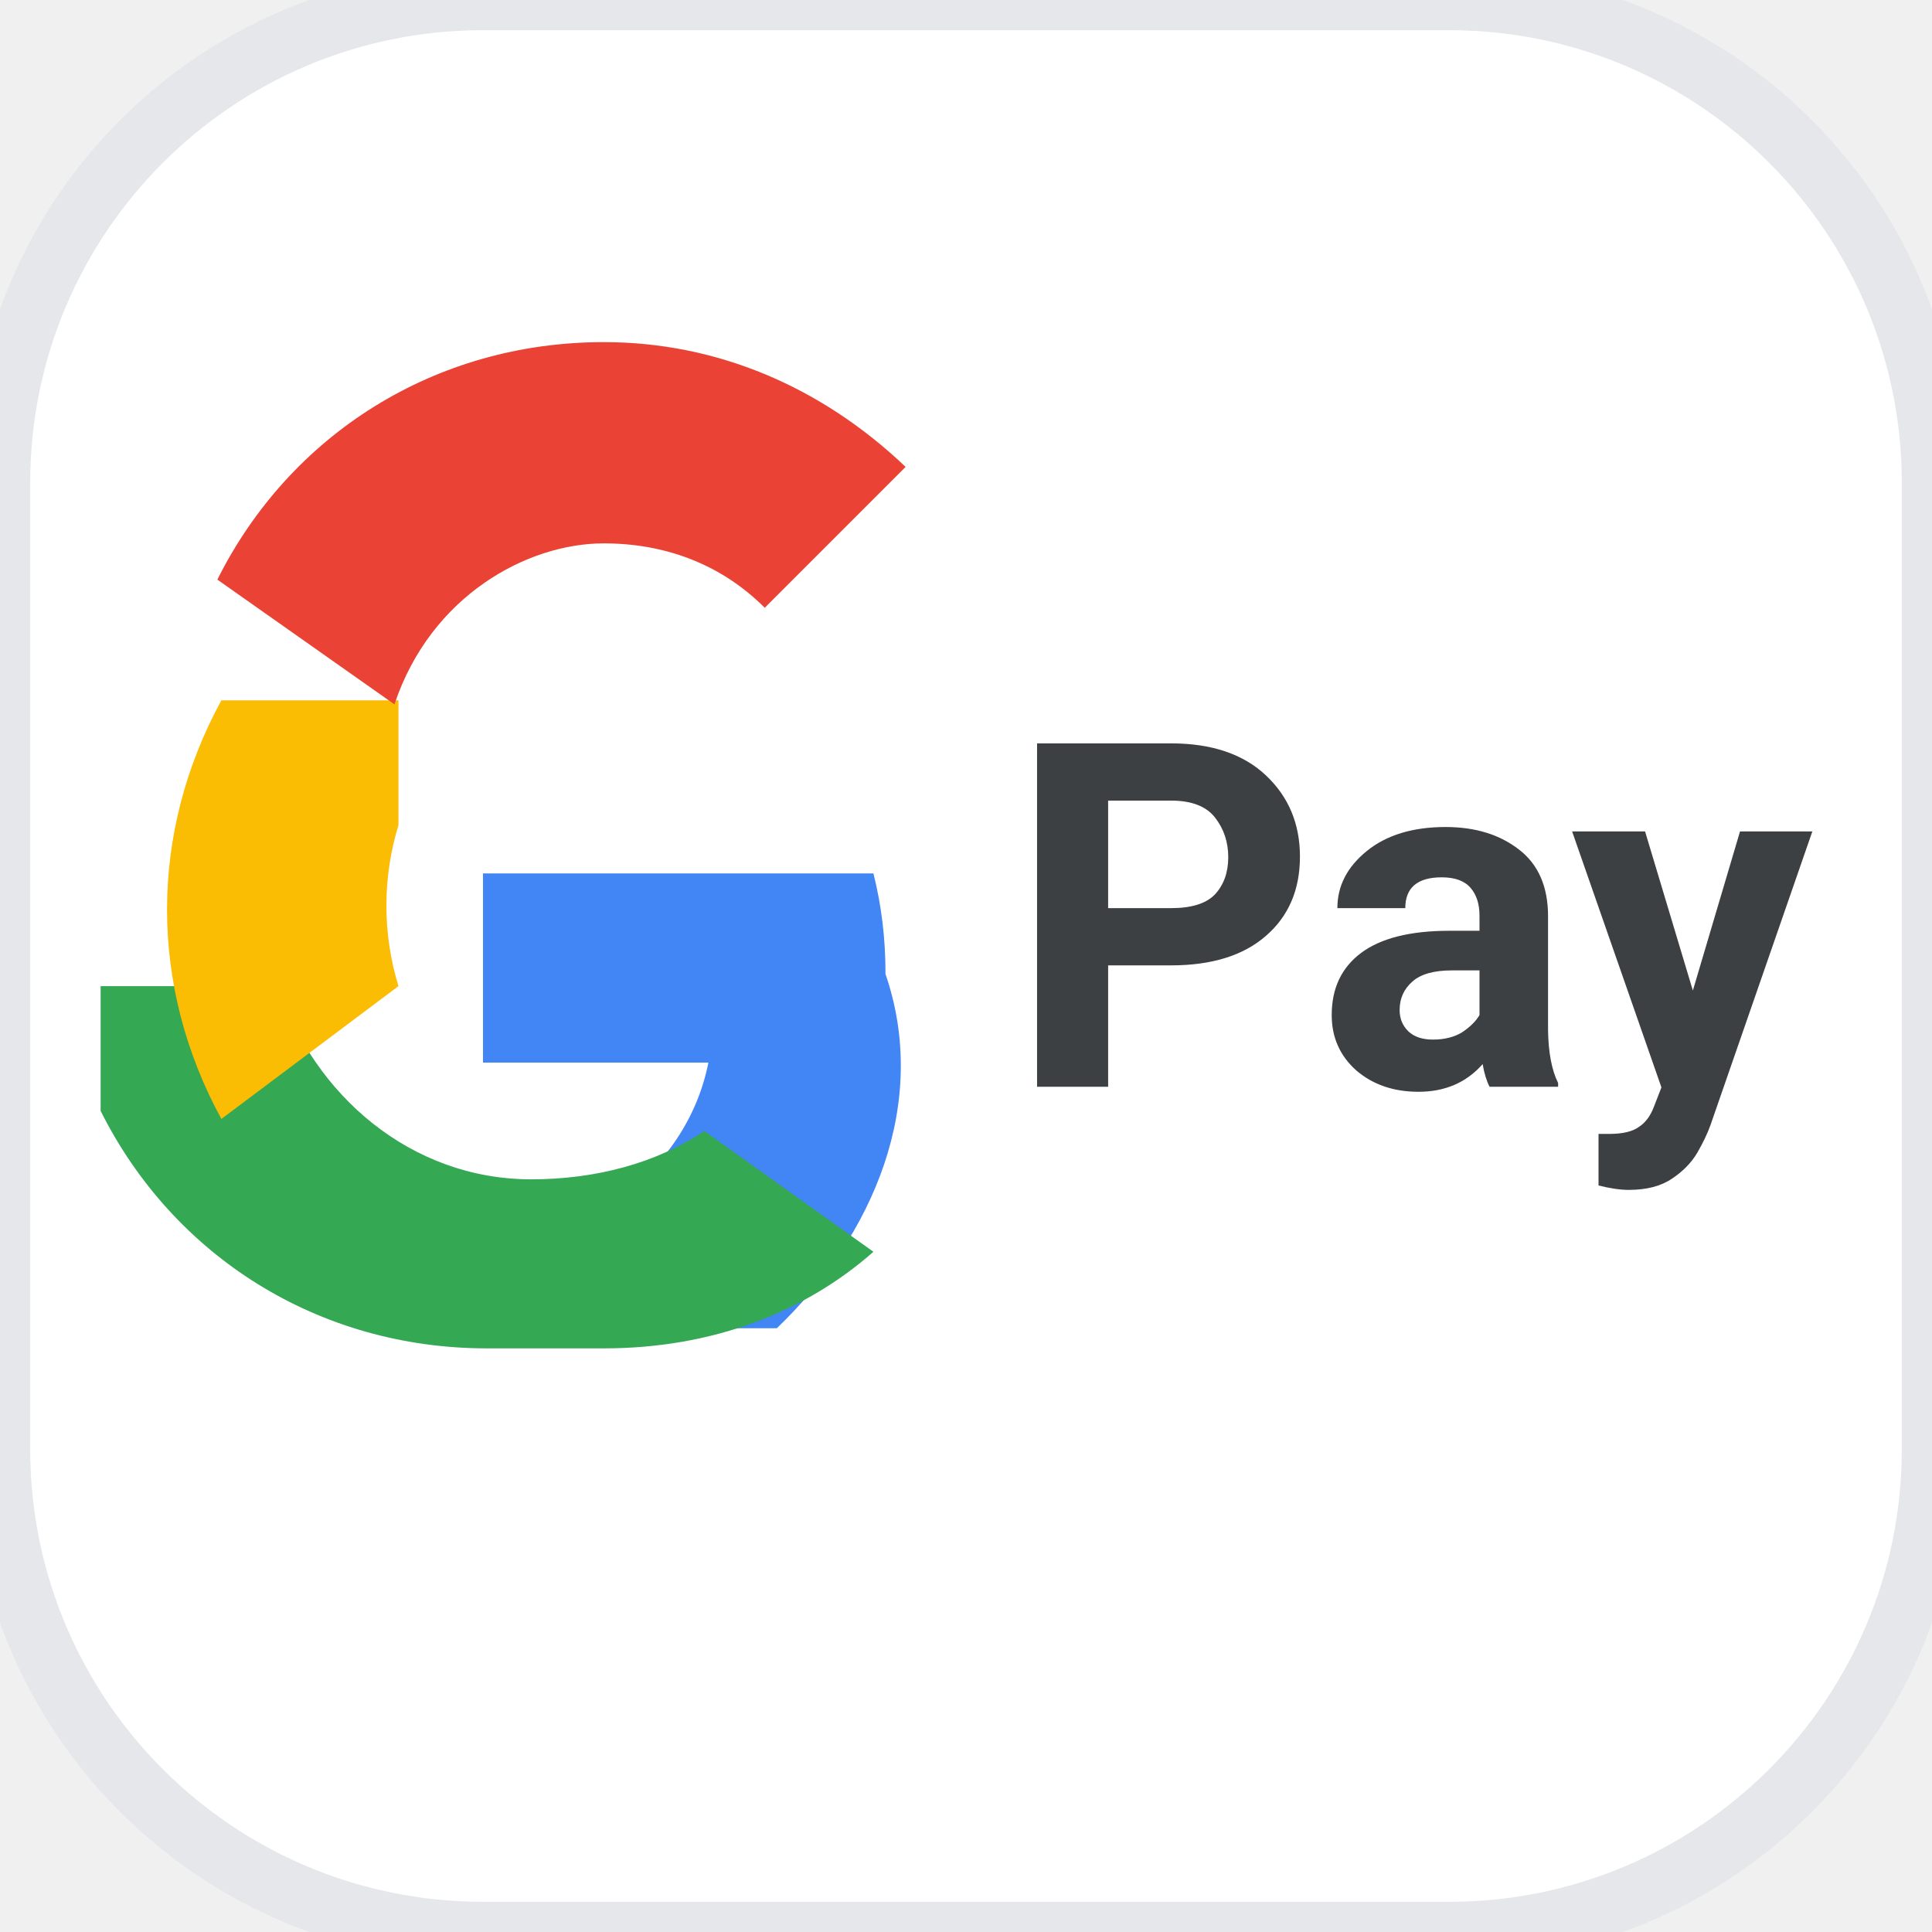
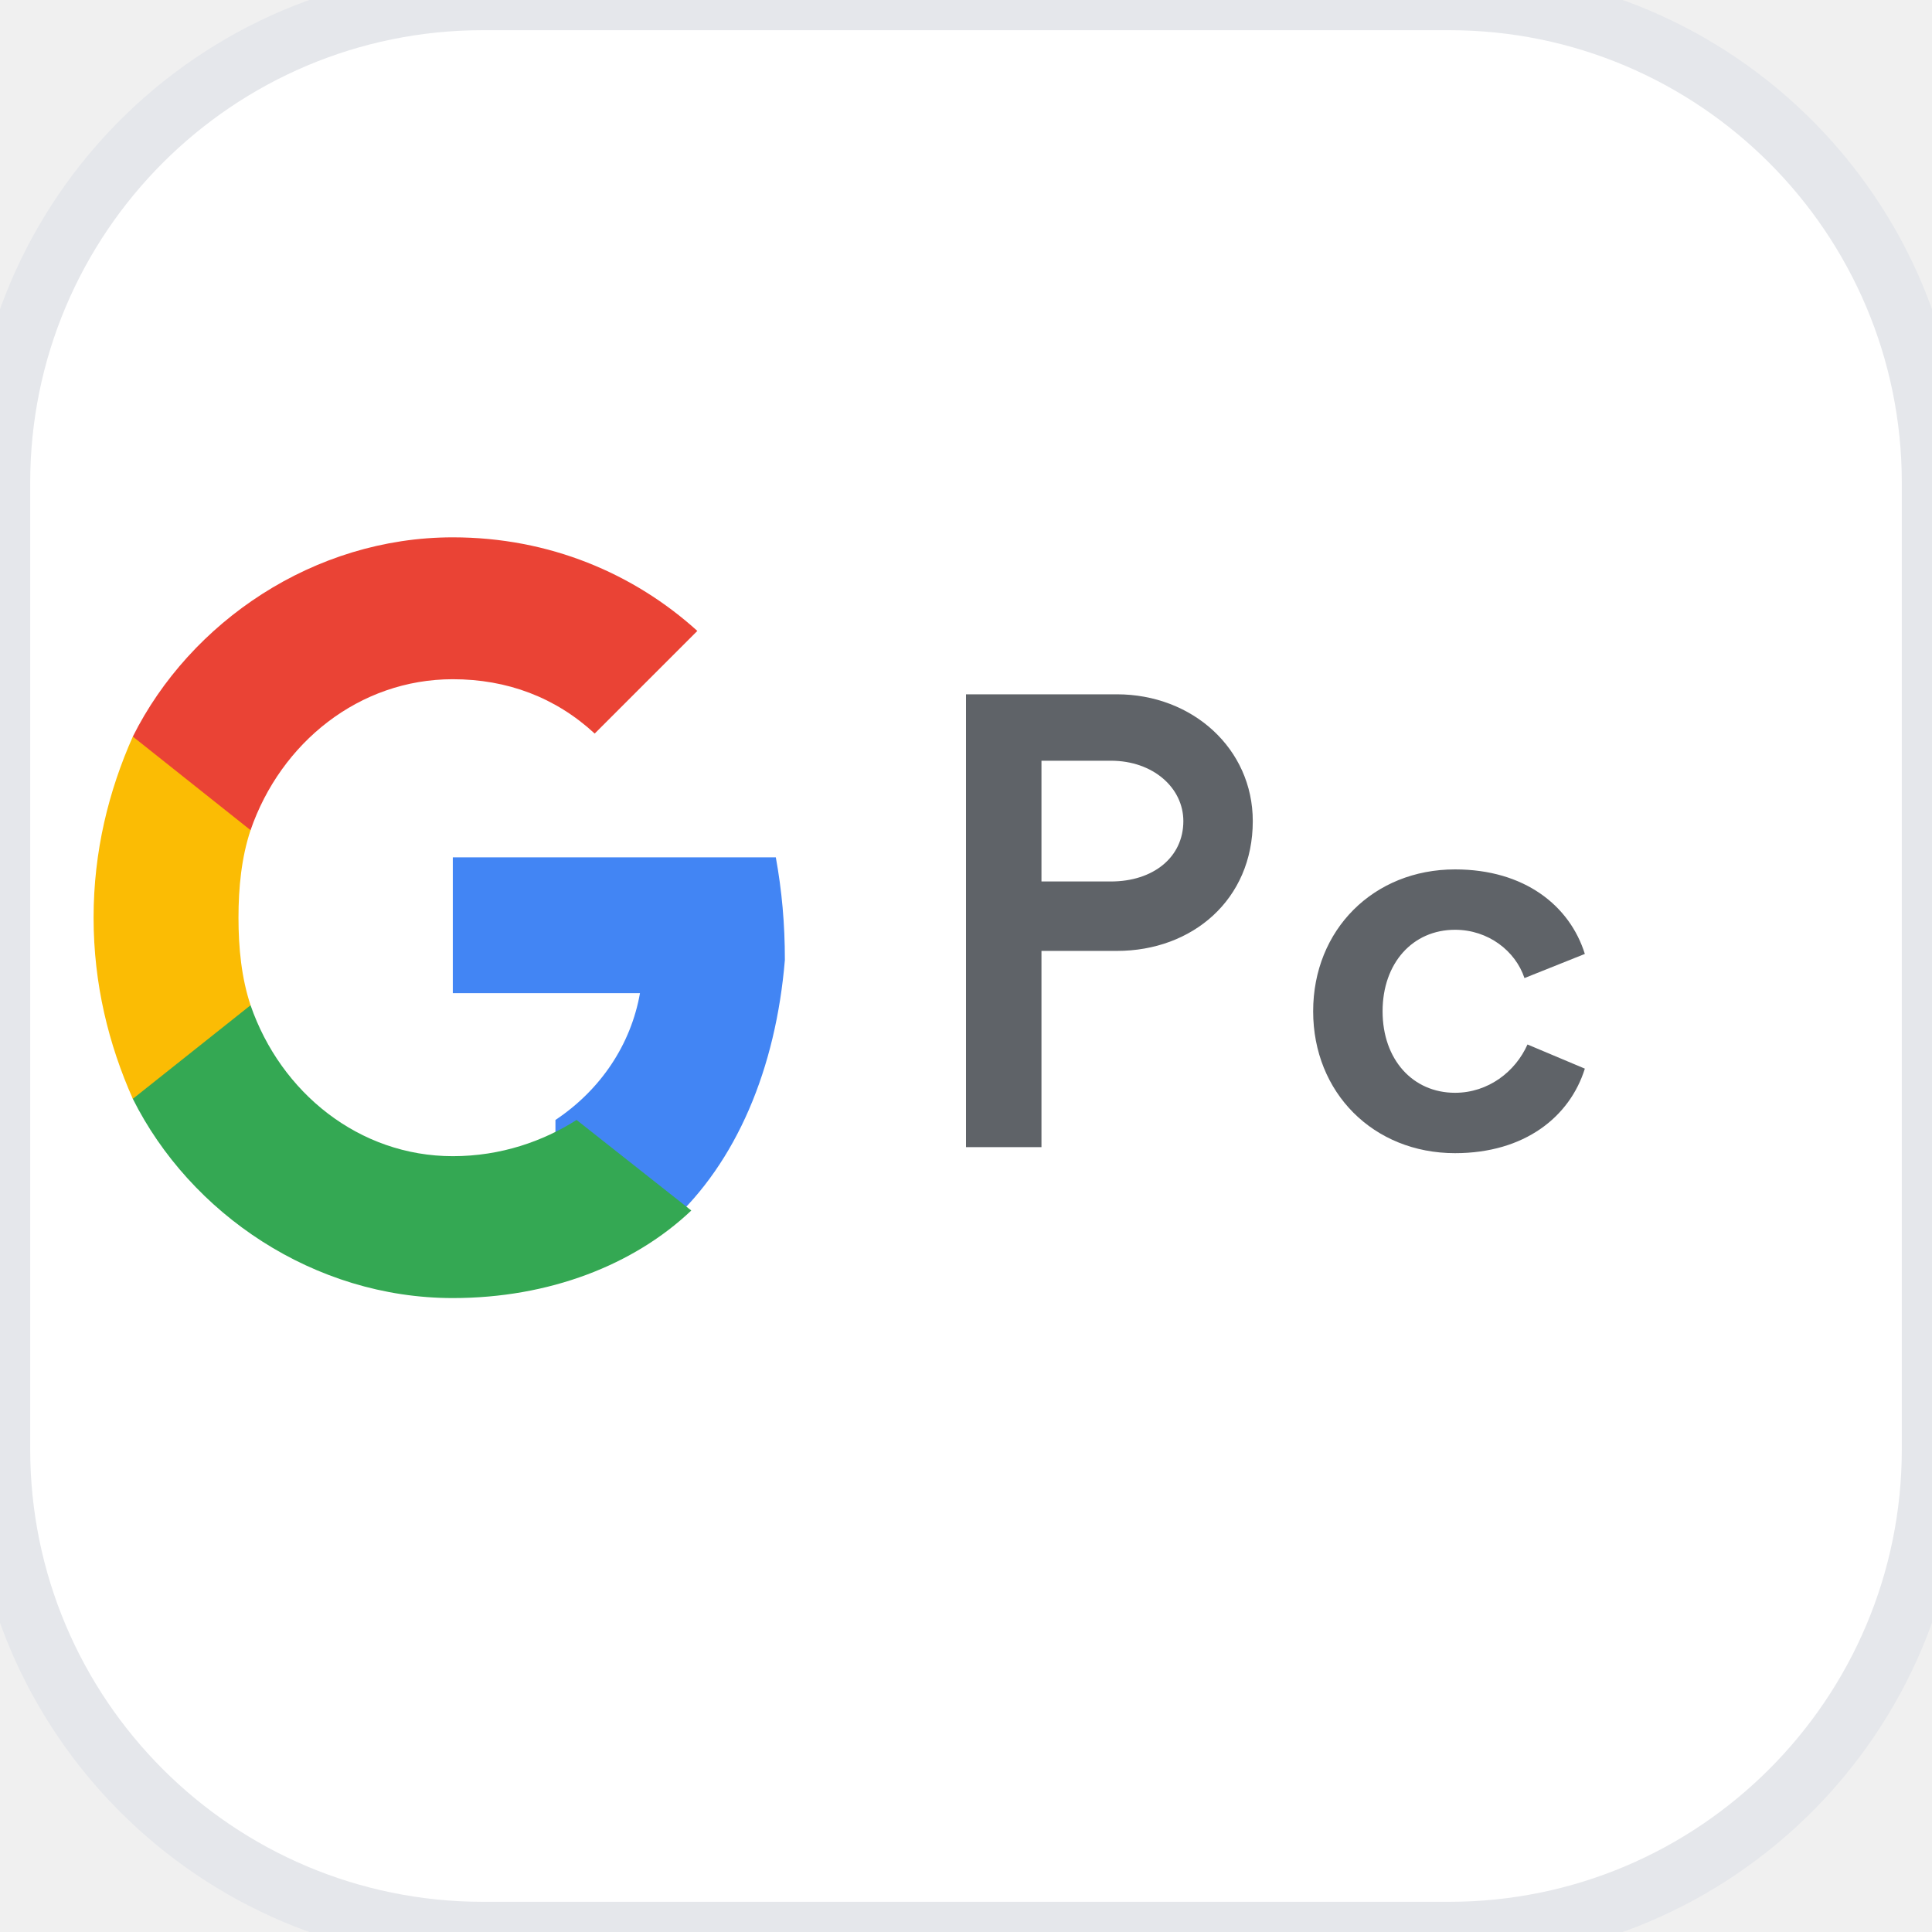
- <svg xmlns="http://www.w3.org/2000/svg" viewBox="0 0 48 48" width="48" height="48">
-   <rect width="48" height="48" rx="12" fill="#FFFFFF" stroke="#E5E7EB" stroke-width="1.5" />
-   <path d="M22 24.2C22 23.3 21.9 22.5 21.7 21.7H12V26.4H17.6C17.3 27.9 16.4 29.1 15.1 30V33H19.3C21.7 30.7 23.1 27.4 22 24.2Z" fill="#4285F4" />
-   <path d="M12 34.5C14.7 34.5 17 33.6 18.7 32.1L14.5 29.1C13.3 29.9 11.8 30.3 10.2 30.3C7.2 30.3 4.8 28.2 3.9 25.5H-0.5V28.6C1.3 32.2 4.9 34.5 9.1 34.5" fill="#34A853" transform="translate(3, -1)" />
-   <path d="M6.9 24.5C6.5 23.2 6.5 21.8 6.9 20.5V17.4H2.5C0.7 20.7 0.7 24.5 2.5 27.8L6.9 24.5Z" fill="#FBBC04" transform="translate(3, 0)" />
-   <path d="M12 13.5C13.5 13.5 14.9 14 16 15.1L19.5 11.6C17.4 9.6 14.8 8.5 12 8.5C7.8 8.5 4.2 10.8 2.4 14.4L6.8 17.5C7.7 14.8 10.1 13.5 12 13.5Z" fill="#EA4335" transform="translate(3, 0)" />
-   <text x="25" y="27" font-family="-apple-system, BlinkMacSystemFont, 'Segoe UI', Roboto, sans-serif" font-size="12" font-weight="600" fill="#3C4043">Pay</text>
+ <svg xmlns="http://www.w3.org/2000/svg" viewBox="0 0 64 64" width="64" height="64">
+   <rect width="64" height="64" rx="16" fill="#FFFFFF" stroke="#E5E7EB" stroke-width="2" />
+   <path d="M26 31.8C26 30.6 25.9 29.5 25.7 28.4H15V32.9H21.2C20.9 34.6 19.9 36.1 18.4 37.1V40.5H22.2C24.4 38.5 25.7 35.4 26 31.8Z" fill="#4285F4" />
+   <path d="M15 43C18.2 43 21 41.9 22.9 40.1L19.1 37.1C18 37.8 16.6 38.3 15 38.3C11.9 38.3 9.3 36.2 8.3 33.3H4.4V36.4C6.3 40.2 10.4 43 15 43Z" fill="#34A853" />
+   <path d="M8.3 33.3C8 32.4 7.9 31.4 7.9 30.4C7.9 29.4 8 28.4 8.3 27.5V24.4H4.4C3.6 26.2 3.1 28.2 3.1 30.4C3.1 32.6 3.6 34.6 4.4 36.4L8.3 33.3Z" fill="#FBBC04" />
+   <path d="M15 22.5C16.8 22.5 18.4 23.1 19.7 24.3L23.1 20.9C21 19 18.2 17.8 15 17.8C10.4 17.8 6.3 20.6 4.4 24.4L8.3 27.5C9.3 24.6 11.9 22.5 15 22.5Z" fill="#EA4335" />
+   <path d="M32 23H37C39.5 23 41.5 24.8 41.5 27.2C41.5 29.8 39.5 31.5 37 31.5H34.5V38H32V23ZM34.5 29.2H36.8C38.2 29.2 39.2 28.4 39.2 27.2C39.2 26.1 38.2 25.2 36.8 25.2H34.5V29.2ZM43.5 33.5C43.5 30.8 45.5 28.8 48.2 28.8C50.5 28.8 52 30 52.5 31.6L50.5 32.4C50.2 31.5 49.3 30.8 48.2 30.8C46.8 30.8 45.8 31.9 45.8 33.5C45.8 35.1 46.8 36.2 48.2 36.2C49.3 36.2 50.2 35.5 50.6 34.6L52.5 35.4C52 37 50.5 38.2 48.2 38.2C45.5 38.2 43.5 36.2 43.5 33.5Z" fill="#5F6368" />
</svg>
